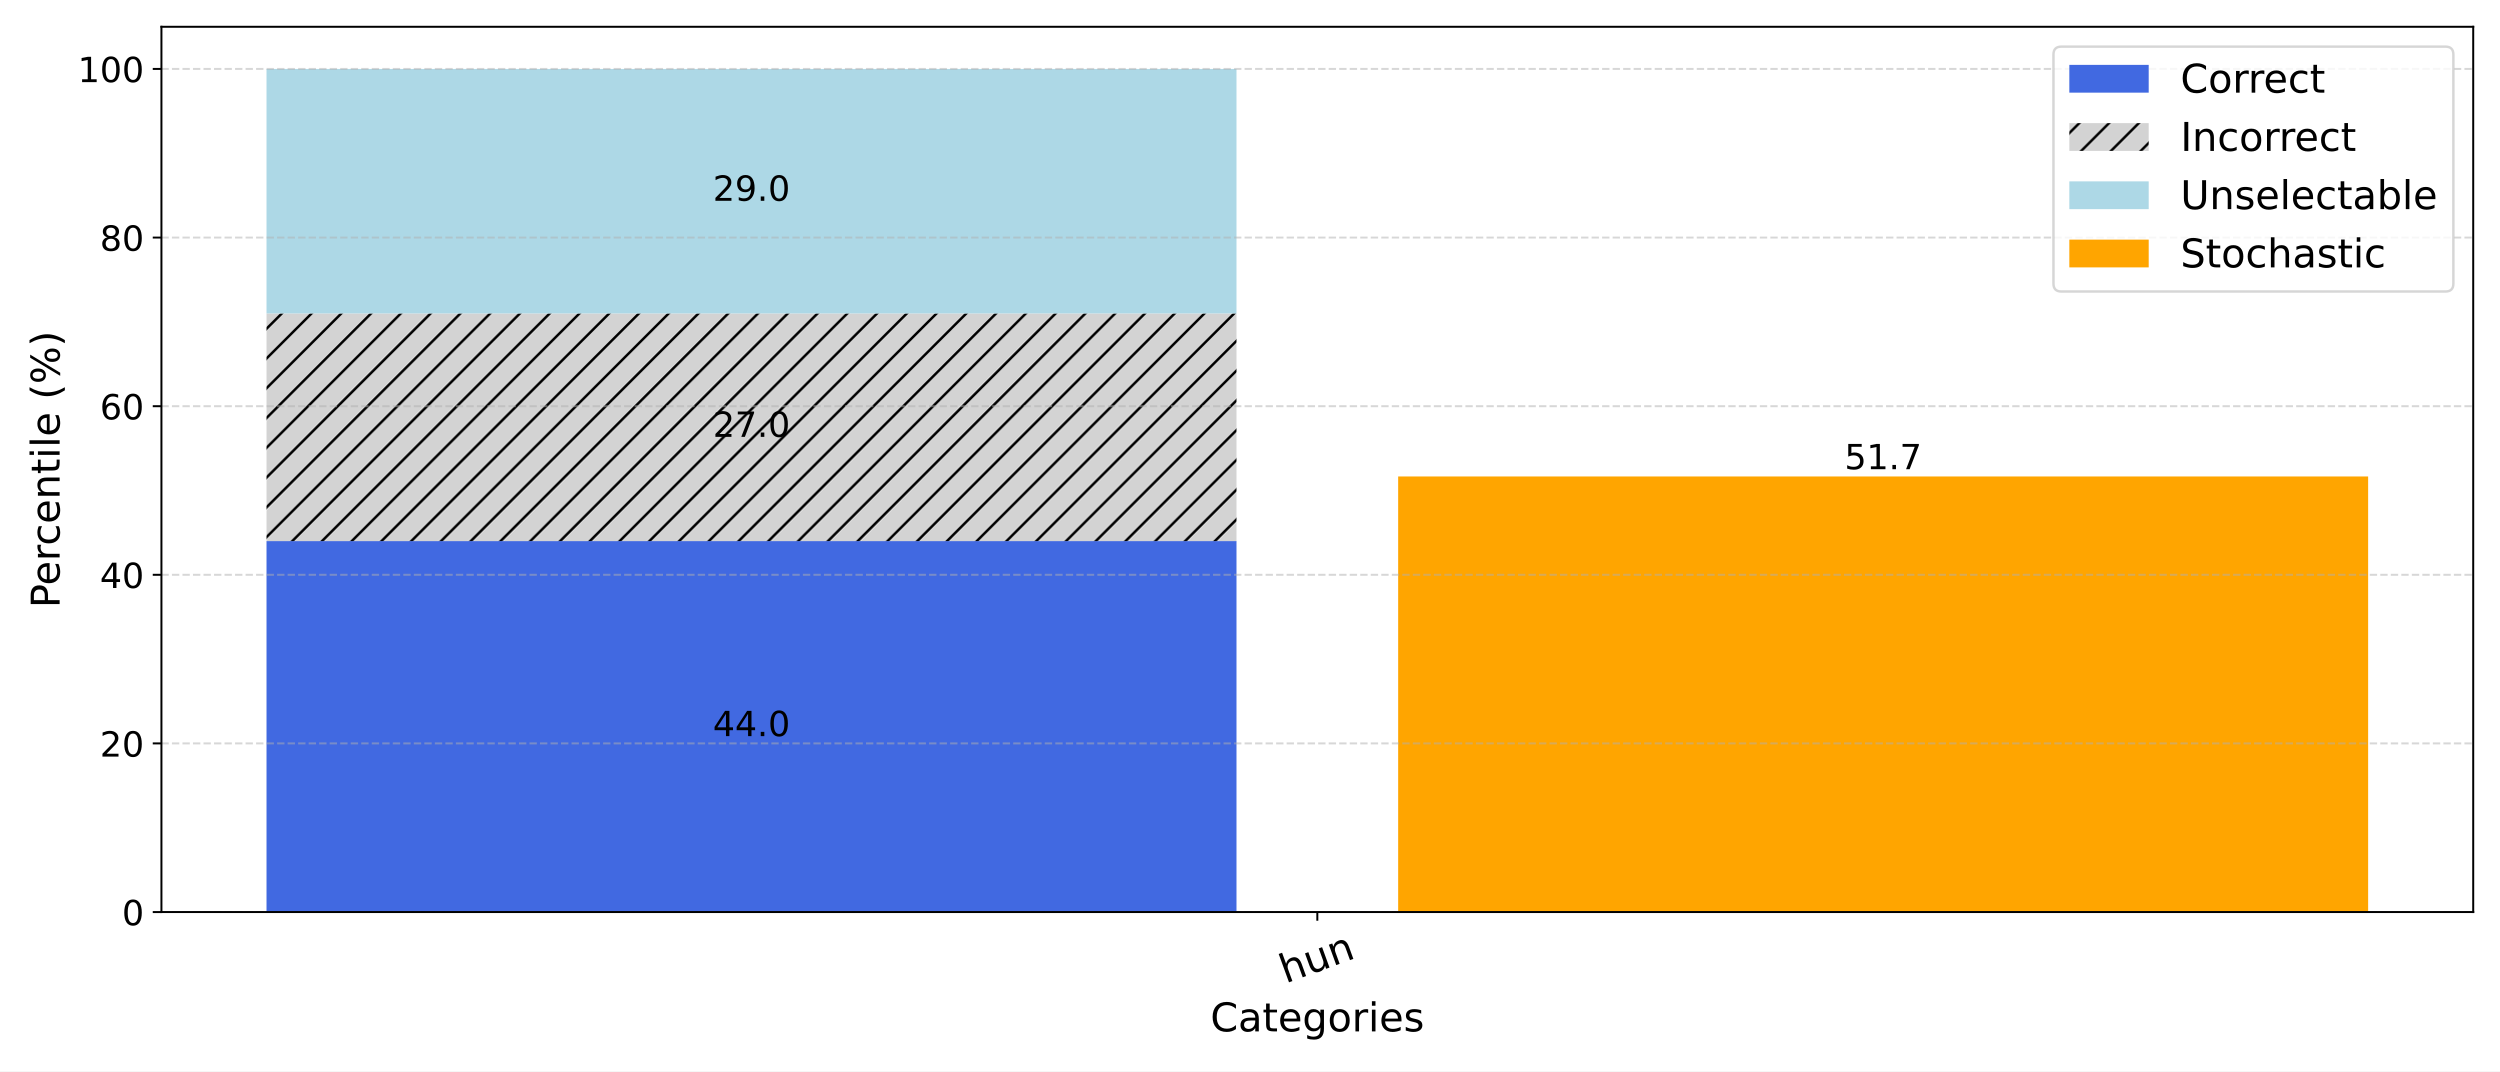
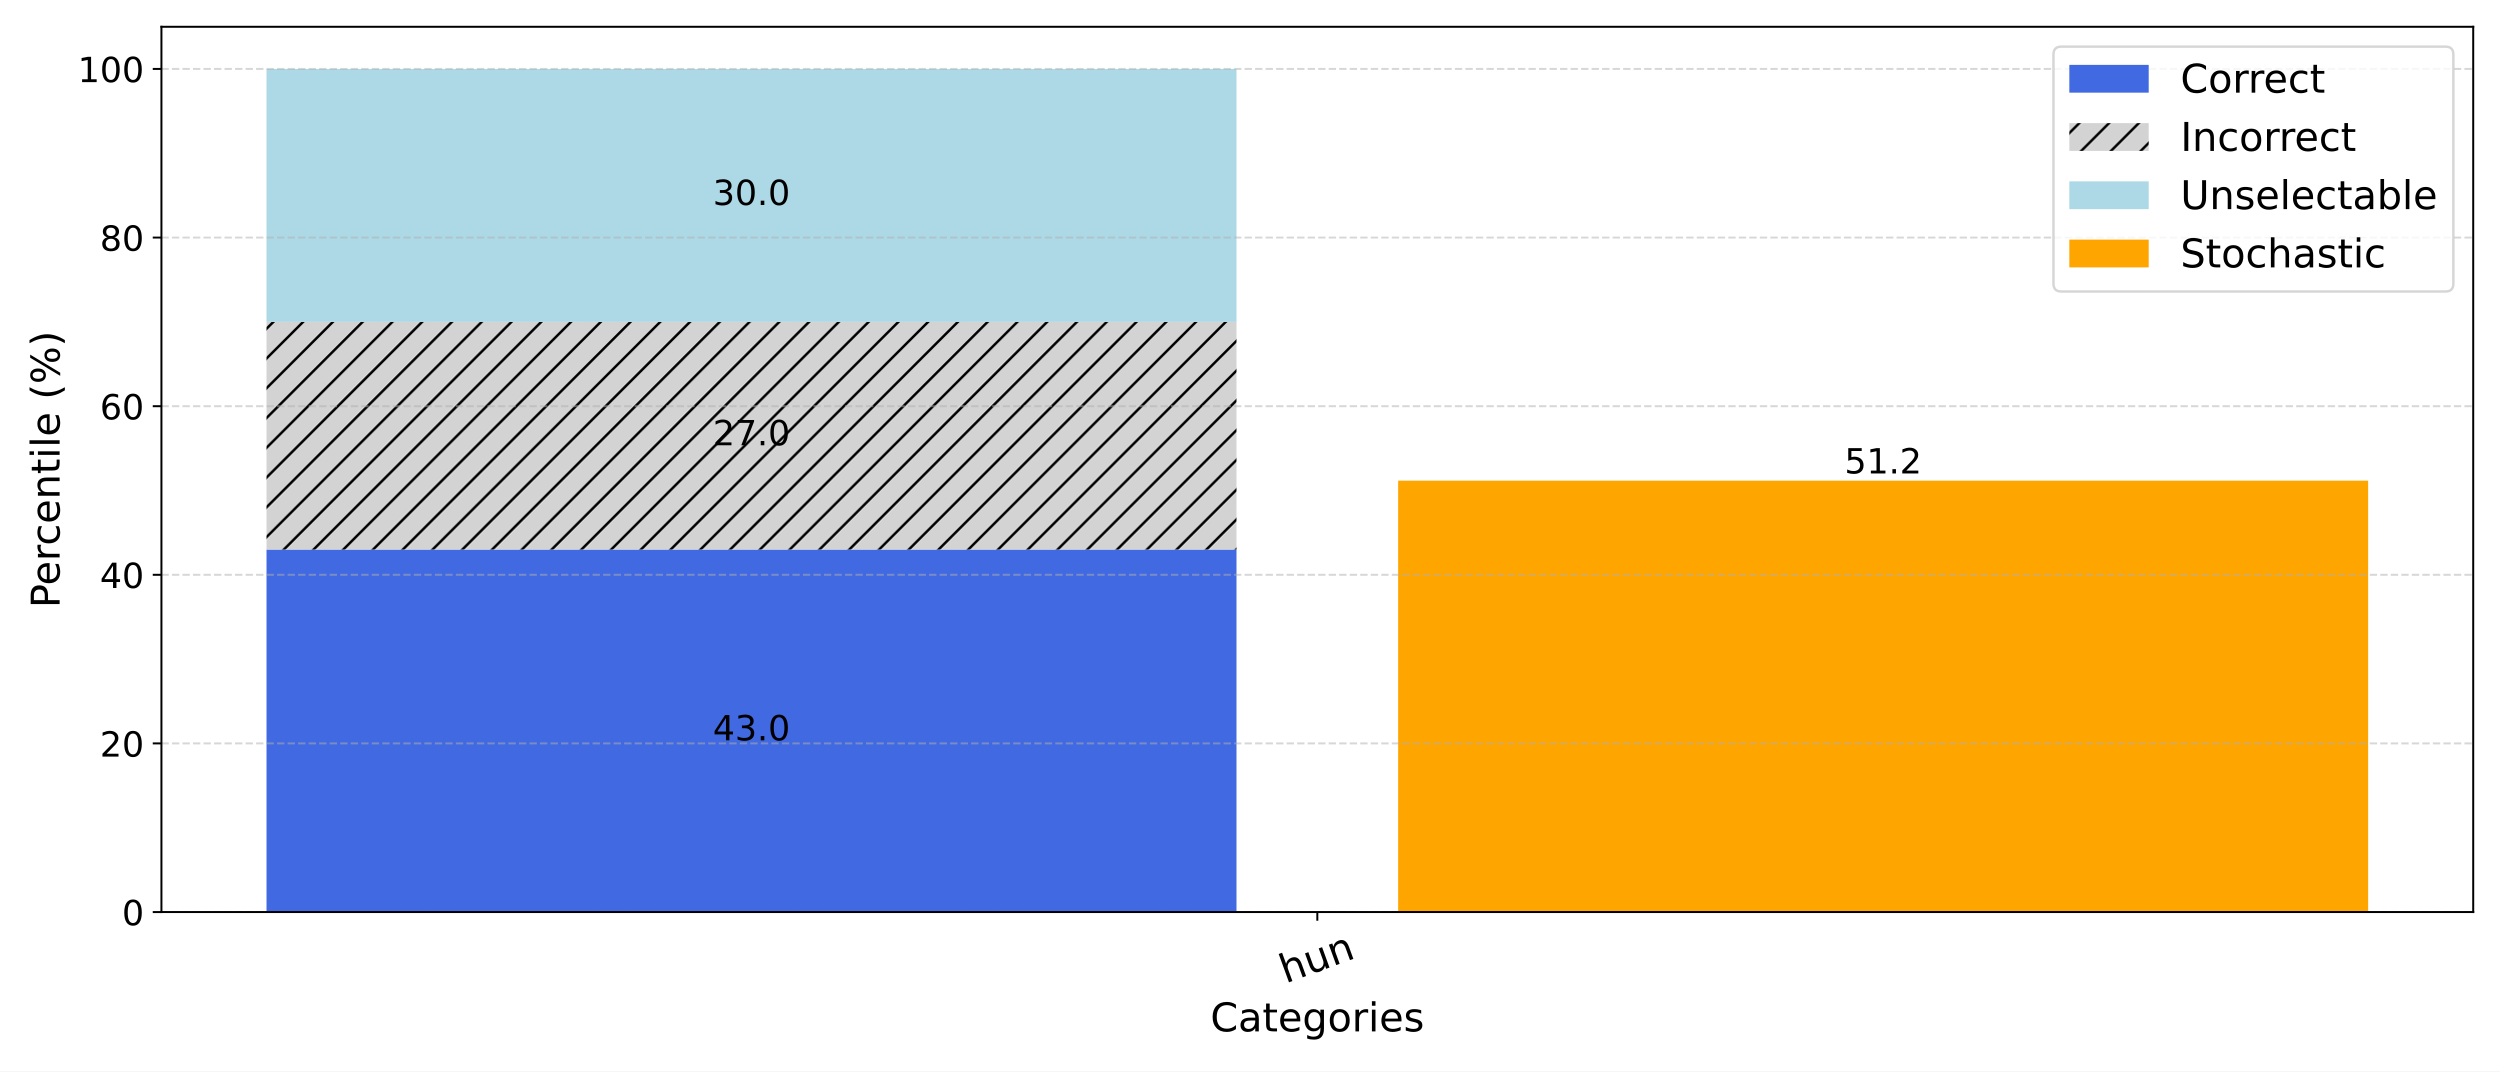
<svg xmlns="http://www.w3.org/2000/svg" xmlns:xlink="http://www.w3.org/1999/xlink" width="1008pt" height="432pt" viewBox="0 0 1008 432" version="1.1">
  <defs>
    <style type="text/css">*{stroke-linejoin: round; stroke-linecap: butt}</style>
  </defs>
  <g id="figure_1">
    <g id="patch_1">
      <path d="M 0 432  L 1008 432  L 1008 0  L 0 0  z " style="fill: #ffffff" />
    </g>
    <g id="axes_1">
      <g id="patch_2">
        <path d="M 65.09 367.736  L 997.2 367.736  L 997.2 10.8  L 65.09 10.8  z " style="fill: #ffffff" />
      </g>
      <g id="patch_3">
-         <path d="M 107.459 367.736  L 498.554 367.736  L 498.554 218.163  L 107.459 218.163  z " clip-path="url(#pb561ab7de4)" style="fill: #4169e1" />
+         <path d="M 107.459 367.736  L 498.554 367.736  L 498.554 221.562  L 107.459 221.562  z " clip-path="url(#pa18484a6c4)" style="fill: #4169e1" />
      </g>
      <g id="patch_4">
-         <path d="M 107.459 218.163  L 498.554 218.163  L 498.554 126.379  L 107.459 126.379  z " clip-path="url(#pb561ab7de4)" style="fill: url(#h67fe47ec26)" />
+         <path d="M 107.459 221.562  L 498.554 221.562  L 498.554 129.779  L 107.459 129.779  z " clip-path="url(#pa18484a6c4)" style="fill: url(#h3ac55e56e7)" />
      </g>
      <g id="patch_5">
-         <path d="M 107.459 126.379  L 498.554 126.379  L 498.554 27.797  L 107.459 27.797  z " clip-path="url(#pb561ab7de4)" style="fill: #add8e6" />
+         <path d="M 107.459 129.779  L 498.554 129.779  L 498.554 27.797  L 107.459 27.797  z " clip-path="url(#pa18484a6c4)" style="fill: #add8e6" />
      </g>
      <g id="patch_6">
-         <path d="M 563.736 367.736  L 954.831 367.736  L 954.831 192.101  L 563.736 192.101  z " clip-path="url(#pb561ab7de4)" style="fill: #ffa500" />
+         <path d="M 563.736 367.736  L 954.831 367.736  L 954.831 193.801  L 563.736 193.801  z " clip-path="url(#pa18484a6c4)" style="fill: #ffa500" />
      </g>
      <g id="matplotlib.axis_1">
        <g id="xtick_1">
          <g id="line2d_1">
            <defs>
-               <path id="m9a4b4464f9" d="M 0 0  L 0 3.5  " style="stroke: #000000; stroke-width: 0.8" />
+               <path id="m0825421580" d="M 0 0  L 0 3.5  " style="stroke: #000000; stroke-width: 0.8" />
            </defs>
            <g>
-               <use xlink:href="#m9a4b4464f9" x="531.145" y="367.736" style="stroke: #000000; stroke-width: 0.8" />
+               <use xlink:href="#m0825421580" x="531.145" y="367.736" style="stroke: #000000; stroke-width: 0.8" />
            </g>
          </g>
          <g id="text_1">
            <text style="font-size: 16px; font-family: 'DejaVu Sans', 'Bitstream Vera Sans', 'Computer Modern Sans Serif', 'Lucida Grande', 'Verdana', 'Geneva', 'Lucid', 'Arial', 'Helvetica', 'Avant Garde', sans-serif" transform="translate(518.3623 396.5646) rotate(-20)">hun</text>
          </g>
        </g>
        <g id="text_2">
          <text style="font-size: 16px; font-family: 'DejaVu Sans', 'Bitstream Vera Sans', 'Computer Modern Sans Serif', 'Lucida Grande', 'Verdana', 'Geneva', 'Lucid', 'Arial', 'Helvetica', 'Avant Garde', sans-serif; text-anchor: middle" x="531.145" y="415.849" transform="rotate(-0 531.145 415.8489)">Categories</text>
        </g>
      </g>
      <g id="matplotlib.axis_2">
        <g id="ytick_1">
          <g id="line2d_2">
-             <path d="M 65.09 367.736  L 997.2 367.736  " clip-path="url(#pb561ab7de4)" style="fill: none; stroke-dasharray: 2.96,1.28; stroke-dashoffset: 0; stroke: #b0b0b0; stroke-opacity: 0.5; stroke-width: 0.8" />
+             <path d="M 65.09 367.736  L 997.2 367.736  " clip-path="url(#pa18484a6c4)" style="fill: none; stroke-dasharray: 2.96,1.28; stroke-dashoffset: 0; stroke: #b0b0b0; stroke-opacity: 0.5; stroke-width: 0.8" />
          </g>
          <g id="line2d_3">
            <defs>
-               <path id="m83de454ac8" d="M 0 0  L -3.5 0  " style="stroke: #000000; stroke-width: 0.8" />
+               <path id="m7dc88546b3" d="M 0 0  L -3.5 0  " style="stroke: #000000; stroke-width: 0.8" />
            </defs>
            <g>
-               <use xlink:href="#m83de454ac8" x="65.09" y="367.736" style="stroke: #000000; stroke-width: 0.8" />
+               <use xlink:href="#m7dc88546b3" x="65.09" y="367.736" style="stroke: #000000; stroke-width: 0.8" />
            </g>
          </g>
          <g id="text_3">
            <text style="font-size: 14px; font-family: 'DejaVu Sans', 'Bitstream Vera Sans', 'Computer Modern Sans Serif', 'Lucida Grande', 'Verdana', 'Geneva', 'Lucid', 'Arial', 'Helvetica', 'Avant Garde', sans-serif; text-anchor: end" x="58.09" y="373.055" transform="rotate(-0 58.09 373.0549)">0</text>
          </g>
        </g>
        <g id="ytick_2">
          <g id="line2d_4">
-             <path d="M 65.09 299.748  L 997.2 299.748  " clip-path="url(#pb561ab7de4)" style="fill: none; stroke-dasharray: 2.96,1.28; stroke-dashoffset: 0; stroke: #b0b0b0; stroke-opacity: 0.5; stroke-width: 0.8" />
+             <path d="M 65.09 299.748  L 997.2 299.748  " clip-path="url(#pa18484a6c4)" style="fill: none; stroke-dasharray: 2.96,1.28; stroke-dashoffset: 0; stroke: #b0b0b0; stroke-opacity: 0.5; stroke-width: 0.8" />
          </g>
          <g id="line2d_5">
            <g>
-               <use xlink:href="#m83de454ac8" x="65.09" y="299.748" style="stroke: #000000; stroke-width: 0.8" />
+               <use xlink:href="#m7dc88546b3" x="65.09" y="299.748" style="stroke: #000000; stroke-width: 0.8" />
            </g>
          </g>
          <g id="text_4">
            <text style="font-size: 14px; font-family: 'DejaVu Sans', 'Bitstream Vera Sans', 'Computer Modern Sans Serif', 'Lucida Grande', 'Verdana', 'Geneva', 'Lucid', 'Arial', 'Helvetica', 'Avant Garde', sans-serif; text-anchor: end" x="58.09" y="305.067" transform="rotate(-0 58.09 305.0671)">20</text>
          </g>
        </g>
        <g id="ytick_3">
          <g id="line2d_6">
-             <path d="M 65.09 231.76  L 997.2 231.76  " clip-path="url(#pb561ab7de4)" style="fill: none; stroke-dasharray: 2.96,1.28; stroke-dashoffset: 0; stroke: #b0b0b0; stroke-opacity: 0.5; stroke-width: 0.8" />
+             <path d="M 65.09 231.76  L 997.2 231.76  " clip-path="url(#pa18484a6c4)" style="fill: none; stroke-dasharray: 2.96,1.28; stroke-dashoffset: 0; stroke: #b0b0b0; stroke-opacity: 0.5; stroke-width: 0.8" />
          </g>
          <g id="line2d_7">
            <g>
-               <use xlink:href="#m83de454ac8" x="65.09" y="231.76" style="stroke: #000000; stroke-width: 0.8" />
+               <use xlink:href="#m7dc88546b3" x="65.09" y="231.76" style="stroke: #000000; stroke-width: 0.8" />
            </g>
          </g>
          <g id="text_5">
            <text style="font-size: 14px; font-family: 'DejaVu Sans', 'Bitstream Vera Sans', 'Computer Modern Sans Serif', 'Lucida Grande', 'Verdana', 'Geneva', 'Lucid', 'Arial', 'Helvetica', 'Avant Garde', sans-serif; text-anchor: end" x="58.09" y="237.079" transform="rotate(-0 58.09 237.0793)">40</text>
          </g>
        </g>
        <g id="ytick_4">
          <g id="line2d_8">
-             <path d="M 65.09 163.773  L 997.2 163.773  " clip-path="url(#pb561ab7de4)" style="fill: none; stroke-dasharray: 2.96,1.28; stroke-dashoffset: 0; stroke: #b0b0b0; stroke-opacity: 0.5; stroke-width: 0.8" />
+             <path d="M 65.09 163.773  L 997.2 163.773  " clip-path="url(#pa18484a6c4)" style="fill: none; stroke-dasharray: 2.96,1.28; stroke-dashoffset: 0; stroke: #b0b0b0; stroke-opacity: 0.5; stroke-width: 0.8" />
          </g>
          <g id="line2d_9">
            <g>
-               <use xlink:href="#m83de454ac8" x="65.09" y="163.773" style="stroke: #000000; stroke-width: 0.8" />
+               <use xlink:href="#m7dc88546b3" x="65.09" y="163.773" style="stroke: #000000; stroke-width: 0.8" />
            </g>
          </g>
          <g id="text_6">
            <text style="font-size: 14px; font-family: 'DejaVu Sans', 'Bitstream Vera Sans', 'Computer Modern Sans Serif', 'Lucida Grande', 'Verdana', 'Geneva', 'Lucid', 'Arial', 'Helvetica', 'Avant Garde', sans-serif; text-anchor: end" x="58.09" y="169.091" transform="rotate(-0 58.09 169.0915)">60</text>
          </g>
        </g>
        <g id="ytick_5">
          <g id="line2d_10">
-             <path d="M 65.09 95.785  L 997.2 95.785  " clip-path="url(#pb561ab7de4)" style="fill: none; stroke-dasharray: 2.96,1.28; stroke-dashoffset: 0; stroke: #b0b0b0; stroke-opacity: 0.5; stroke-width: 0.8" />
+             <path d="M 65.09 95.785  L 997.2 95.785  " clip-path="url(#pa18484a6c4)" style="fill: none; stroke-dasharray: 2.96,1.28; stroke-dashoffset: 0; stroke: #b0b0b0; stroke-opacity: 0.5; stroke-width: 0.8" />
          </g>
          <g id="line2d_11">
            <g>
-               <use xlink:href="#m83de454ac8" x="65.09" y="95.785" style="stroke: #000000; stroke-width: 0.8" />
+               <use xlink:href="#m7dc88546b3" x="65.09" y="95.785" style="stroke: #000000; stroke-width: 0.8" />
            </g>
          </g>
          <g id="text_7">
            <text style="font-size: 14px; font-family: 'DejaVu Sans', 'Bitstream Vera Sans', 'Computer Modern Sans Serif', 'Lucida Grande', 'Verdana', 'Geneva', 'Lucid', 'Arial', 'Helvetica', 'Avant Garde', sans-serif; text-anchor: end" x="58.09" y="101.104" transform="rotate(-0 58.09 101.1037)">80</text>
          </g>
        </g>
        <g id="ytick_6">
          <g id="line2d_12">
-             <path d="M 65.09 27.797  L 997.2 27.797  " clip-path="url(#pb561ab7de4)" style="fill: none; stroke-dasharray: 2.96,1.28; stroke-dashoffset: 0; stroke: #b0b0b0; stroke-opacity: 0.5; stroke-width: 0.8" />
+             <path d="M 65.09 27.797  L 997.2 27.797  " clip-path="url(#pa18484a6c4)" style="fill: none; stroke-dasharray: 2.96,1.28; stroke-dashoffset: 0; stroke: #b0b0b0; stroke-opacity: 0.5; stroke-width: 0.8" />
          </g>
          <g id="line2d_13">
            <g>
-               <use xlink:href="#m83de454ac8" x="65.09" y="27.797" style="stroke: #000000; stroke-width: 0.8" />
+               <use xlink:href="#m7dc88546b3" x="65.09" y="27.797" style="stroke: #000000; stroke-width: 0.8" />
            </g>
          </g>
          <g id="text_8">
            <text style="font-size: 14px; font-family: 'DejaVu Sans', 'Bitstream Vera Sans', 'Computer Modern Sans Serif', 'Lucida Grande', 'Verdana', 'Geneva', 'Lucid', 'Arial', 'Helvetica', 'Avant Garde', sans-serif; text-anchor: end" x="58.09" y="33.116" transform="rotate(-0 58.09 33.11586)">100</text>
          </g>
        </g>
        <g id="text_9">
          <text style="font-size: 16px; font-family: 'DejaVu Sans', 'Bitstream Vera Sans', 'Computer Modern Sans Serif', 'Lucida Grande', 'Verdana', 'Geneva', 'Lucid', 'Arial', 'Helvetica', 'Avant Garde', sans-serif; text-anchor: middle" x="24.04" y="189.268" transform="rotate(-90 24.04 189.268)">Percentile (%)</text>
        </g>
      </g>
      <g id="patch_7">
        <path d="M 65.09 367.736  L 65.09 10.8  " style="fill: none; stroke: #000000; stroke-width: 0.8; stroke-linejoin: miter; stroke-linecap: square" />
      </g>
      <g id="patch_8">
        <path d="M 997.2 367.736  L 997.2 10.8  " style="fill: none; stroke: #000000; stroke-width: 0.8; stroke-linejoin: miter; stroke-linecap: square" />
      </g>
      <g id="patch_9">
        <path d="M 65.09 367.736  L 997.2 367.736  " style="fill: none; stroke: #000000; stroke-width: 0.8; stroke-linejoin: miter; stroke-linecap: square" />
      </g>
      <g id="patch_10">
        <path d="M 65.09 10.8  L 997.2 10.8  " style="fill: none; stroke: #000000; stroke-width: 0.8; stroke-linejoin: miter; stroke-linecap: square" />
      </g>
      <g id="text_10">
-         <text style="font-size: 14px; font-family: 'DejaVu Sans', 'Bitstream Vera Sans', 'Computer Modern Sans Serif', 'Lucida Grande', 'Verdana', 'Geneva', 'Lucid', 'Arial', 'Helvetica', 'Avant Garde', sans-serif; text-anchor: middle" x="303.006" y="296.813" transform="rotate(-0 303.0062 296.8125)">44.0</text>
+         <text style="font-size: 14px; font-family: 'DejaVu Sans', 'Bitstream Vera Sans', 'Computer Modern Sans Serif', 'Lucida Grande', 'Verdana', 'Geneva', 'Lucid', 'Arial', 'Helvetica', 'Avant Garde', sans-serif; text-anchor: middle" x="303.006" y="298.512" transform="rotate(-0 303.0062 298.5122)">43.0</text>
      </g>
      <g id="text_11">
-         <text style="font-size: 14px; font-family: 'DejaVu Sans', 'Bitstream Vera Sans', 'Computer Modern Sans Serif', 'Lucida Grande', 'Verdana', 'Geneva', 'Lucid', 'Arial', 'Helvetica', 'Avant Garde', sans-serif; text-anchor: middle" x="303.006" y="176.134" transform="rotate(-0 303.0062 176.1342)">27.0</text>
+         <text style="font-size: 14px; font-family: 'DejaVu Sans', 'Bitstream Vera Sans', 'Computer Modern Sans Serif', 'Lucida Grande', 'Verdana', 'Geneva', 'Lucid', 'Arial', 'Helvetica', 'Avant Garde', sans-serif; text-anchor: middle" x="303.006" y="179.534" transform="rotate(-0 303.0062 179.5336)">27.0</text>
      </g>
      <g id="text_12">
-         <text style="font-size: 14px; font-family: 'DejaVu Sans', 'Bitstream Vera Sans', 'Computer Modern Sans Serif', 'Lucida Grande', 'Verdana', 'Geneva', 'Lucid', 'Arial', 'Helvetica', 'Avant Garde', sans-serif; text-anchor: middle" x="303.006" y="80.951" transform="rotate(-0 303.0062 80.95124)">29.0</text>
+         <text style="font-size: 14px; font-family: 'DejaVu Sans', 'Bitstream Vera Sans', 'Computer Modern Sans Serif', 'Lucida Grande', 'Verdana', 'Geneva', 'Lucid', 'Arial', 'Helvetica', 'Avant Garde', sans-serif; text-anchor: middle" x="303.006" y="82.651" transform="rotate(-0 303.0062 82.65094)">30.0</text>
      </g>
      <g id="text_13">
-         <text style="font-size: 14px; font-family: 'DejaVu Sans', 'Bitstream Vera Sans', 'Computer Modern Sans Serif', 'Lucida Grande', 'Verdana', 'Geneva', 'Lucid', 'Arial', 'Helvetica', 'Avant Garde', sans-serif; text-anchor: middle" x="759.284" y="189.189" transform="rotate(-0 759.2838 189.1893)">51.7</text>
+         <text style="font-size: 14px; font-family: 'DejaVu Sans', 'Bitstream Vera Sans', 'Computer Modern Sans Serif', 'Lucida Grande', 'Verdana', 'Geneva', 'Lucid', 'Arial', 'Helvetica', 'Avant Garde', sans-serif; text-anchor: middle" x="759.284" y="190.889" transform="rotate(-0 759.2838 190.889)">51.2</text>
      </g>
      <g id="legend_1">
        <g id="patch_11">
          <path d="M 831.158 117.54  L 986 117.54  Q 989.2 117.54 989.2 114.34  L 989.2 22  Q 989.2 18.8 986 18.8  L 831.158 18.8  Q 827.957 18.8 827.957 22  L 827.957 114.34  Q 827.957 117.54 831.158 117.54  z " style="fill: #ffffff; opacity: 0.8; stroke: #cccccc; stroke-linejoin: miter" />
        </g>
        <g id="patch_12">
          <path d="M 834.357 37.358  L 866.357 37.358  L 866.357 26.157  L 834.357 26.157  z " style="fill: #4169e1" />
        </g>
        <g id="text_14">
          <text style="font-size: 16px; font-family: 'DejaVu Sans', 'Bitstream Vera Sans', 'Computer Modern Sans Serif', 'Lucida Grande', 'Verdana', 'Geneva', 'Lucid', 'Arial', 'Helvetica', 'Avant Garde', sans-serif; text-anchor: start" x="879.158" y="37.358" transform="rotate(-0 879.1575 37.3575)">Correct</text>
        </g>
        <g id="patch_13">
-           <path d="M 834.357 60.843  L 866.357 60.843  L 866.357 49.642  L 834.357 49.642  z " style="fill: url(#h67fe47ec26)" />
+           <path d="M 834.357 60.843  L 866.357 60.843  L 866.357 49.642  L 834.357 49.642  z " style="fill: url(#h3ac55e56e7)" />
        </g>
        <g id="text_15">
          <text style="font-size: 16px; font-family: 'DejaVu Sans', 'Bitstream Vera Sans', 'Computer Modern Sans Serif', 'Lucida Grande', 'Verdana', 'Geneva', 'Lucid', 'Arial', 'Helvetica', 'Avant Garde', sans-serif; text-anchor: start" x="879.158" y="60.843" transform="rotate(-0 879.1575 60.8425)">Incorrect</text>
        </g>
        <g id="patch_14">
          <path d="M 834.357 84.328  L 866.357 84.328  L 866.357 73.127  L 834.357 73.127  z " style="fill: #add8e6" />
        </g>
        <g id="text_16">
          <text style="font-size: 16px; font-family: 'DejaVu Sans', 'Bitstream Vera Sans', 'Computer Modern Sans Serif', 'Lucida Grande', 'Verdana', 'Geneva', 'Lucid', 'Arial', 'Helvetica', 'Avant Garde', sans-serif; text-anchor: start" x="879.158" y="84.328" transform="rotate(-0 879.1575 84.3275)">Unselectable</text>
        </g>
        <g id="patch_15">
          <path d="M 834.357 107.812  L 866.357 107.812  L 866.357 96.612  L 834.357 96.612  z " style="fill: #ffa500" />
        </g>
        <g id="text_17">
          <text style="font-size: 16px; font-family: 'DejaVu Sans', 'Bitstream Vera Sans', 'Computer Modern Sans Serif', 'Lucida Grande', 'Verdana', 'Geneva', 'Lucid', 'Arial', 'Helvetica', 'Avant Garde', sans-serif; text-anchor: start" x="879.158" y="107.812" transform="rotate(-0 879.1575 107.8125)">Stochastic</text>
        </g>
      </g>
    </g>
  </g>
  <defs>
-     <clipPath id="pb561ab7de4">
+     <clipPath id="pa18484a6c4">
      <rect x="65.09" y="10.8" width="932.11" height="356.936" />
    </clipPath>
  </defs>
  <defs>
-     <pattern id="h67fe47ec26" patternUnits="userSpaceOnUse" x="0" y="0" width="72" height="72">
+     <pattern id="h3ac55e56e7" patternUnits="userSpaceOnUse" x="0" y="0" width="72" height="72">
      <rect x="0" y="0" width="73" height="73" fill="#d3d3d3" />
      <path d="M -36 36  L 36 -36  M -30 42  L 42 -30  M -24 48  L 48 -24  M -18 54  L 54 -18  M -12 60  L 60 -12  M -6 66  L 66 -6  M 0 72  L 72 0  M 6 78  L 78 6  M 12 84  L 84 12  M 18 90  L 90 18  M 24 96  L 96 24  M 30 102  L 102 30  M 36 108  L 108 36  " style="fill: #000000; stroke: #000000; stroke-width: 1.0; stroke-linecap: butt; stroke-linejoin: miter" />
    </pattern>
  </defs>
</svg>
